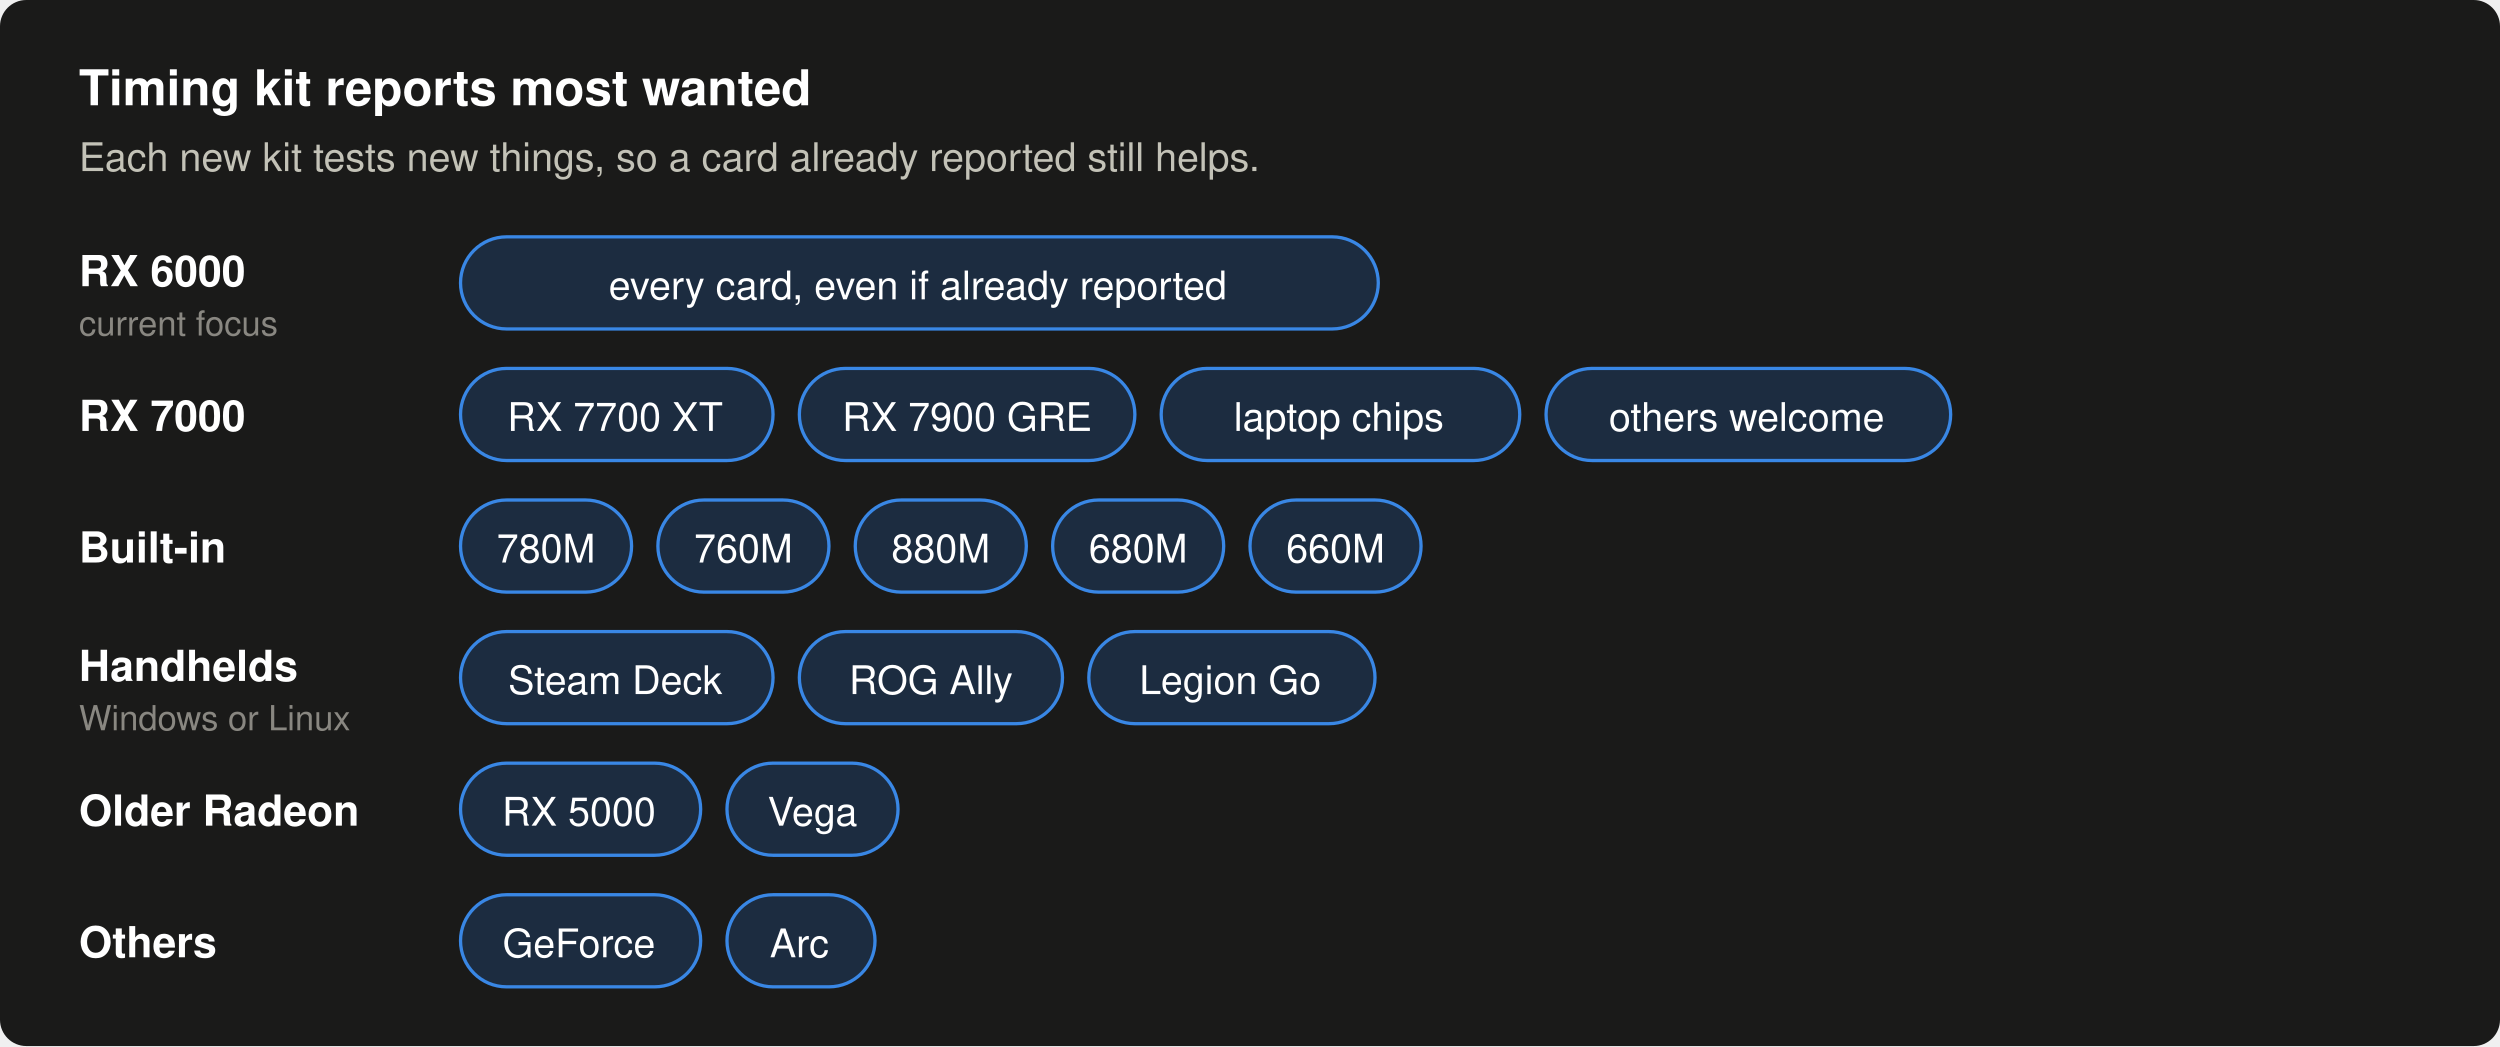
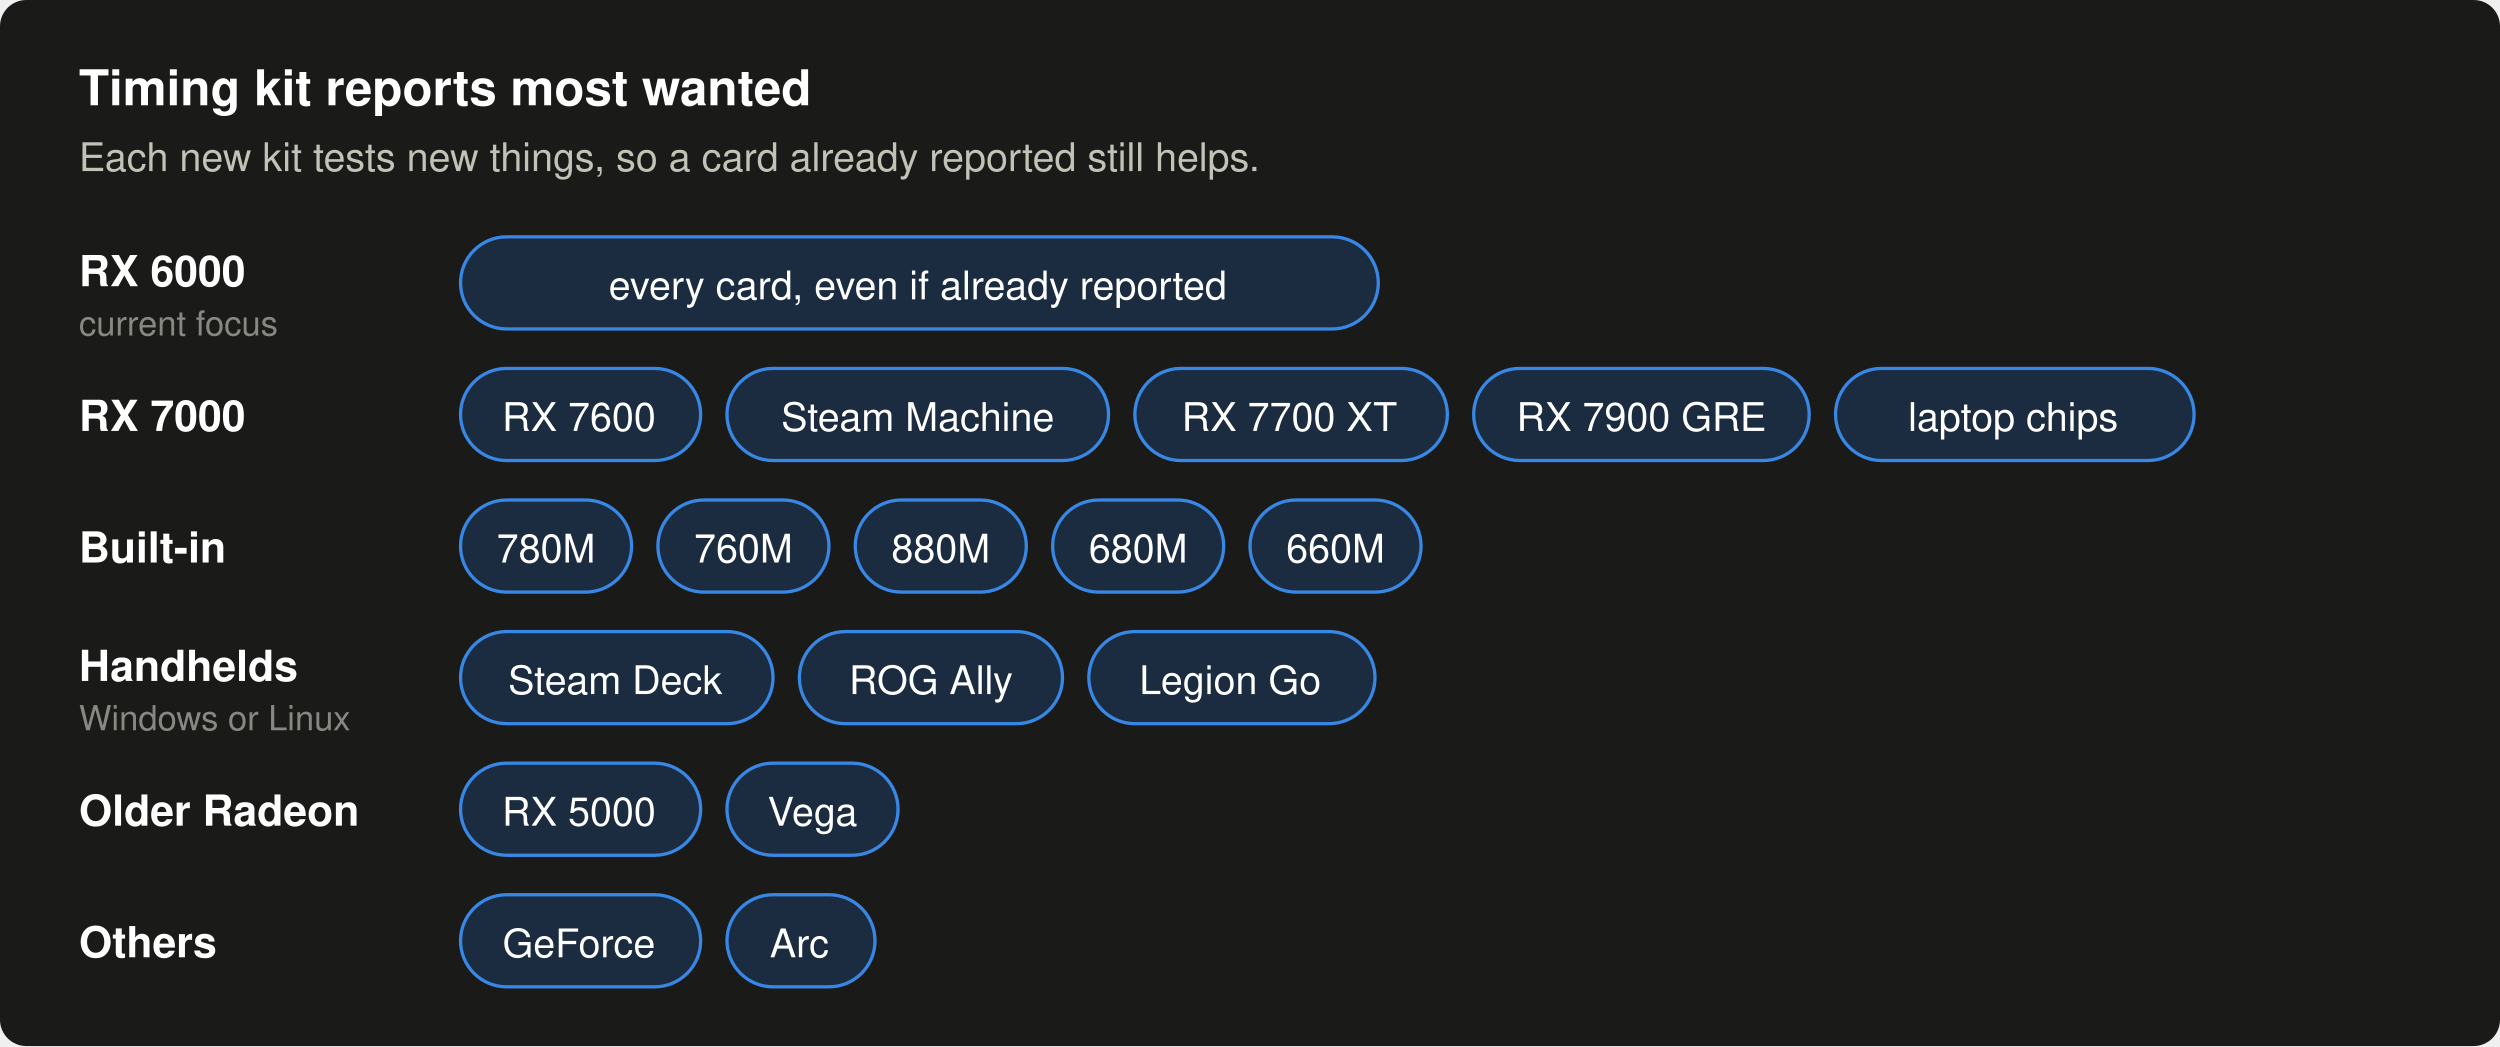
- <svg xmlns="http://www.w3.org/2000/svg" width="760" height="318" viewBox="0 0 760 318" role="img" aria-label="Reports most wanted: RX 6000: every card, even if already reported; RX 7000: RX 7700 XT, RX 7900 GRE, laptop chips, others welcome; Built-in: 780M, 760M, 880M, 680M, 660M; Handhelds: Steam Deck, ROG Ally, Legion Go; Older Radeon: RX 5000, Vega; Others: GeForce, Arc">
+ <svg xmlns="http://www.w3.org/2000/svg" width="760" height="318" viewBox="0 0 760 318" role="img" aria-label="Reports most wanted: RX 6000: every card, even if already reported; RX 7000: RX 7600, Steam Machine, RX 7700 XT, RX 7900 GRE, laptop chips; Built-in: 780M, 760M, 880M, 680M, 660M; Handhelds: Steam Deck, ROG Ally, Legion Go; Older Radeon: RX 5000, Vega; Others: GeForce, Arc">
  <rect width="760" height="318" rx="8" fill="#1a1a19" />
  <text x="24" y="32" font-family="-apple-system, 'Segoe UI', Helvetica, Arial, sans-serif" font-size="15" font-weight="600" text-anchor="start" fill="#ffffff">Timing kit reports most wanted</text>
  <text x="24" y="52" font-family="-apple-system, 'Segoe UI', Helvetica, Arial, sans-serif" font-size="12" text-anchor="start" fill="#c3c2b7">Each new kit tests new things, so a card already reported still helps.</text>
  <text x="24" y="87" font-family="-apple-system, 'Segoe UI', Helvetica, Arial, sans-serif" font-size="13" font-weight="600" text-anchor="start" fill="#ffffff">RX 6000</text>
  <text x="24" y="102" font-family="-apple-system, 'Segoe UI', Helvetica, Arial, sans-serif" font-size="10.5" text-anchor="start" fill="#898781">current focus</text>
  <rect x="140" y="72" width="279" height="28" rx="14" fill="#1c2c40" stroke="#3987e5" />
  <text x="279" y="91" font-family="-apple-system, 'Segoe UI', Helvetica, Arial, sans-serif" font-size="12" text-anchor="middle" fill="#ffffff">every card, even if already reported</text>
  <text x="24" y="131" font-family="-apple-system, 'Segoe UI', Helvetica, Arial, sans-serif" font-size="13" font-weight="600" text-anchor="start" fill="#ffffff">RX 7000</text>
-   <rect x="140" y="112" width="95" height="28" rx="14" fill="#1c2c40" stroke="#3987e5" />
-   <text x="187" y="131" font-family="-apple-system, 'Segoe UI', Helvetica, Arial, sans-serif" font-size="12" text-anchor="middle" fill="#ffffff">RX 7700 XT</text>
-   <rect x="243" y="112" width="102" height="28" rx="14" fill="#1c2c40" stroke="#3987e5" />
-   <text x="294" y="131" font-family="-apple-system, 'Segoe UI', Helvetica, Arial, sans-serif" font-size="12" text-anchor="middle" fill="#ffffff">RX 7900 GRE</text>
-   <rect x="353" y="112" width="109" height="28" rx="14" fill="#1c2c40" stroke="#3987e5" />
-   <text x="407" y="131" font-family="-apple-system, 'Segoe UI', Helvetica, Arial, sans-serif" font-size="12" text-anchor="middle" fill="#ffffff">laptop chips</text>
-   <rect x="470" y="112" width="123" height="28" rx="14" fill="#1c2c40" stroke="#3987e5" />
-   <text x="531" y="131" font-family="-apple-system, 'Segoe UI', Helvetica, Arial, sans-serif" font-size="12" text-anchor="middle" fill="#ffffff">others welcome</text>
+   <rect x="140" y="112" width="73" height="28" rx="14" fill="#1c2c40" stroke="#3987e5" />
+   <text x="176" y="131" font-family="-apple-system, 'Segoe UI', Helvetica, Arial, sans-serif" font-size="12" text-anchor="middle" fill="#ffffff">RX 7600</text>
+   <rect x="221" y="112" width="116" height="28" rx="14" fill="#1c2c40" stroke="#3987e5" />
+   <text x="279" y="131" font-family="-apple-system, 'Segoe UI', Helvetica, Arial, sans-serif" font-size="12" text-anchor="middle" fill="#ffffff">Steam Machine</text>
+   <rect x="345" y="112" width="95" height="28" rx="14" fill="#1c2c40" stroke="#3987e5" />
+   <text x="392" y="131" font-family="-apple-system, 'Segoe UI', Helvetica, Arial, sans-serif" font-size="12" text-anchor="middle" fill="#ffffff">RX 7700 XT</text>
+   <rect x="448" y="112" width="102" height="28" rx="14" fill="#1c2c40" stroke="#3987e5" />
+   <text x="499" y="131" font-family="-apple-system, 'Segoe UI', Helvetica, Arial, sans-serif" font-size="12" text-anchor="middle" fill="#ffffff">RX 7900 GRE</text>
+   <rect x="558" y="112" width="109" height="28" rx="14" fill="#1c2c40" stroke="#3987e5" />
+   <text x="612" y="131" font-family="-apple-system, 'Segoe UI', Helvetica, Arial, sans-serif" font-size="12" text-anchor="middle" fill="#ffffff">laptop chips</text>
  <text x="24" y="171" font-family="-apple-system, 'Segoe UI', Helvetica, Arial, sans-serif" font-size="13" font-weight="600" text-anchor="start" fill="#ffffff">Built-in</text>
  <rect x="140" y="152" width="52" height="28" rx="14" fill="#1c2c40" stroke="#3987e5" />
  <text x="166" y="171" font-family="-apple-system, 'Segoe UI', Helvetica, Arial, sans-serif" font-size="12" text-anchor="middle" fill="#ffffff">780M</text>
  <rect x="200" y="152" width="52" height="28" rx="14" fill="#1c2c40" stroke="#3987e5" />
  <text x="226" y="171" font-family="-apple-system, 'Segoe UI', Helvetica, Arial, sans-serif" font-size="12" text-anchor="middle" fill="#ffffff">760M</text>
  <rect x="260" y="152" width="52" height="28" rx="14" fill="#1c2c40" stroke="#3987e5" />
  <text x="286" y="171" font-family="-apple-system, 'Segoe UI', Helvetica, Arial, sans-serif" font-size="12" text-anchor="middle" fill="#ffffff">880M</text>
  <rect x="320" y="152" width="52" height="28" rx="14" fill="#1c2c40" stroke="#3987e5" />
  <text x="346" y="171" font-family="-apple-system, 'Segoe UI', Helvetica, Arial, sans-serif" font-size="12" text-anchor="middle" fill="#ffffff">680M</text>
  <rect x="380" y="152" width="52" height="28" rx="14" fill="#1c2c40" stroke="#3987e5" />
  <text x="406" y="171" font-family="-apple-system, 'Segoe UI', Helvetica, Arial, sans-serif" font-size="12" text-anchor="middle" fill="#ffffff">660M</text>
  <text x="24" y="207" font-family="-apple-system, 'Segoe UI', Helvetica, Arial, sans-serif" font-size="13" font-weight="600" text-anchor="start" fill="#ffffff">Handhelds</text>
  <text x="24" y="222" font-family="-apple-system, 'Segoe UI', Helvetica, Arial, sans-serif" font-size="10.5" text-anchor="start" fill="#898781">Windows or Linux</text>
  <rect x="140" y="192" width="95" height="28" rx="14" fill="#1c2c40" stroke="#3987e5" />
  <text x="187" y="211" font-family="-apple-system, 'Segoe UI', Helvetica, Arial, sans-serif" font-size="12" text-anchor="middle" fill="#ffffff">Steam Deck</text>
  <rect x="243" y="192" width="80" height="28" rx="14" fill="#1c2c40" stroke="#3987e5" />
  <text x="283" y="211" font-family="-apple-system, 'Segoe UI', Helvetica, Arial, sans-serif" font-size="12" text-anchor="middle" fill="#ffffff">ROG Ally</text>
  <rect x="331" y="192" width="87" height="28" rx="14" fill="#1c2c40" stroke="#3987e5" />
  <text x="374" y="211" font-family="-apple-system, 'Segoe UI', Helvetica, Arial, sans-serif" font-size="12" text-anchor="middle" fill="#ffffff">Legion Go</text>
  <text x="24" y="251" font-family="-apple-system, 'Segoe UI', Helvetica, Arial, sans-serif" font-size="13" font-weight="600" text-anchor="start" fill="#ffffff">Older Radeon</text>
  <rect x="140" y="232" width="73" height="28" rx="14" fill="#1c2c40" stroke="#3987e5" />
  <text x="176" y="251" font-family="-apple-system, 'Segoe UI', Helvetica, Arial, sans-serif" font-size="12" text-anchor="middle" fill="#ffffff">RX 5000</text>
  <rect x="221" y="232" width="52" height="28" rx="14" fill="#1c2c40" stroke="#3987e5" />
  <text x="247" y="251" font-family="-apple-system, 'Segoe UI', Helvetica, Arial, sans-serif" font-size="12" text-anchor="middle" fill="#ffffff">Vega</text>
  <text x="24" y="291" font-family="-apple-system, 'Segoe UI', Helvetica, Arial, sans-serif" font-size="13" font-weight="600" text-anchor="start" fill="#ffffff">Others</text>
  <rect x="140" y="272" width="73" height="28" rx="14" fill="#1c2c40" stroke="#3987e5" />
  <text x="176" y="291" font-family="-apple-system, 'Segoe UI', Helvetica, Arial, sans-serif" font-size="12" text-anchor="middle" fill="#ffffff">GeForce</text>
  <rect x="221" y="272" width="45" height="28" rx="14" fill="#1c2c40" stroke="#3987e5" />
  <text x="243" y="291" font-family="-apple-system, 'Segoe UI', Helvetica, Arial, sans-serif" font-size="12" text-anchor="middle" fill="#ffffff">Arc</text>
</svg>
